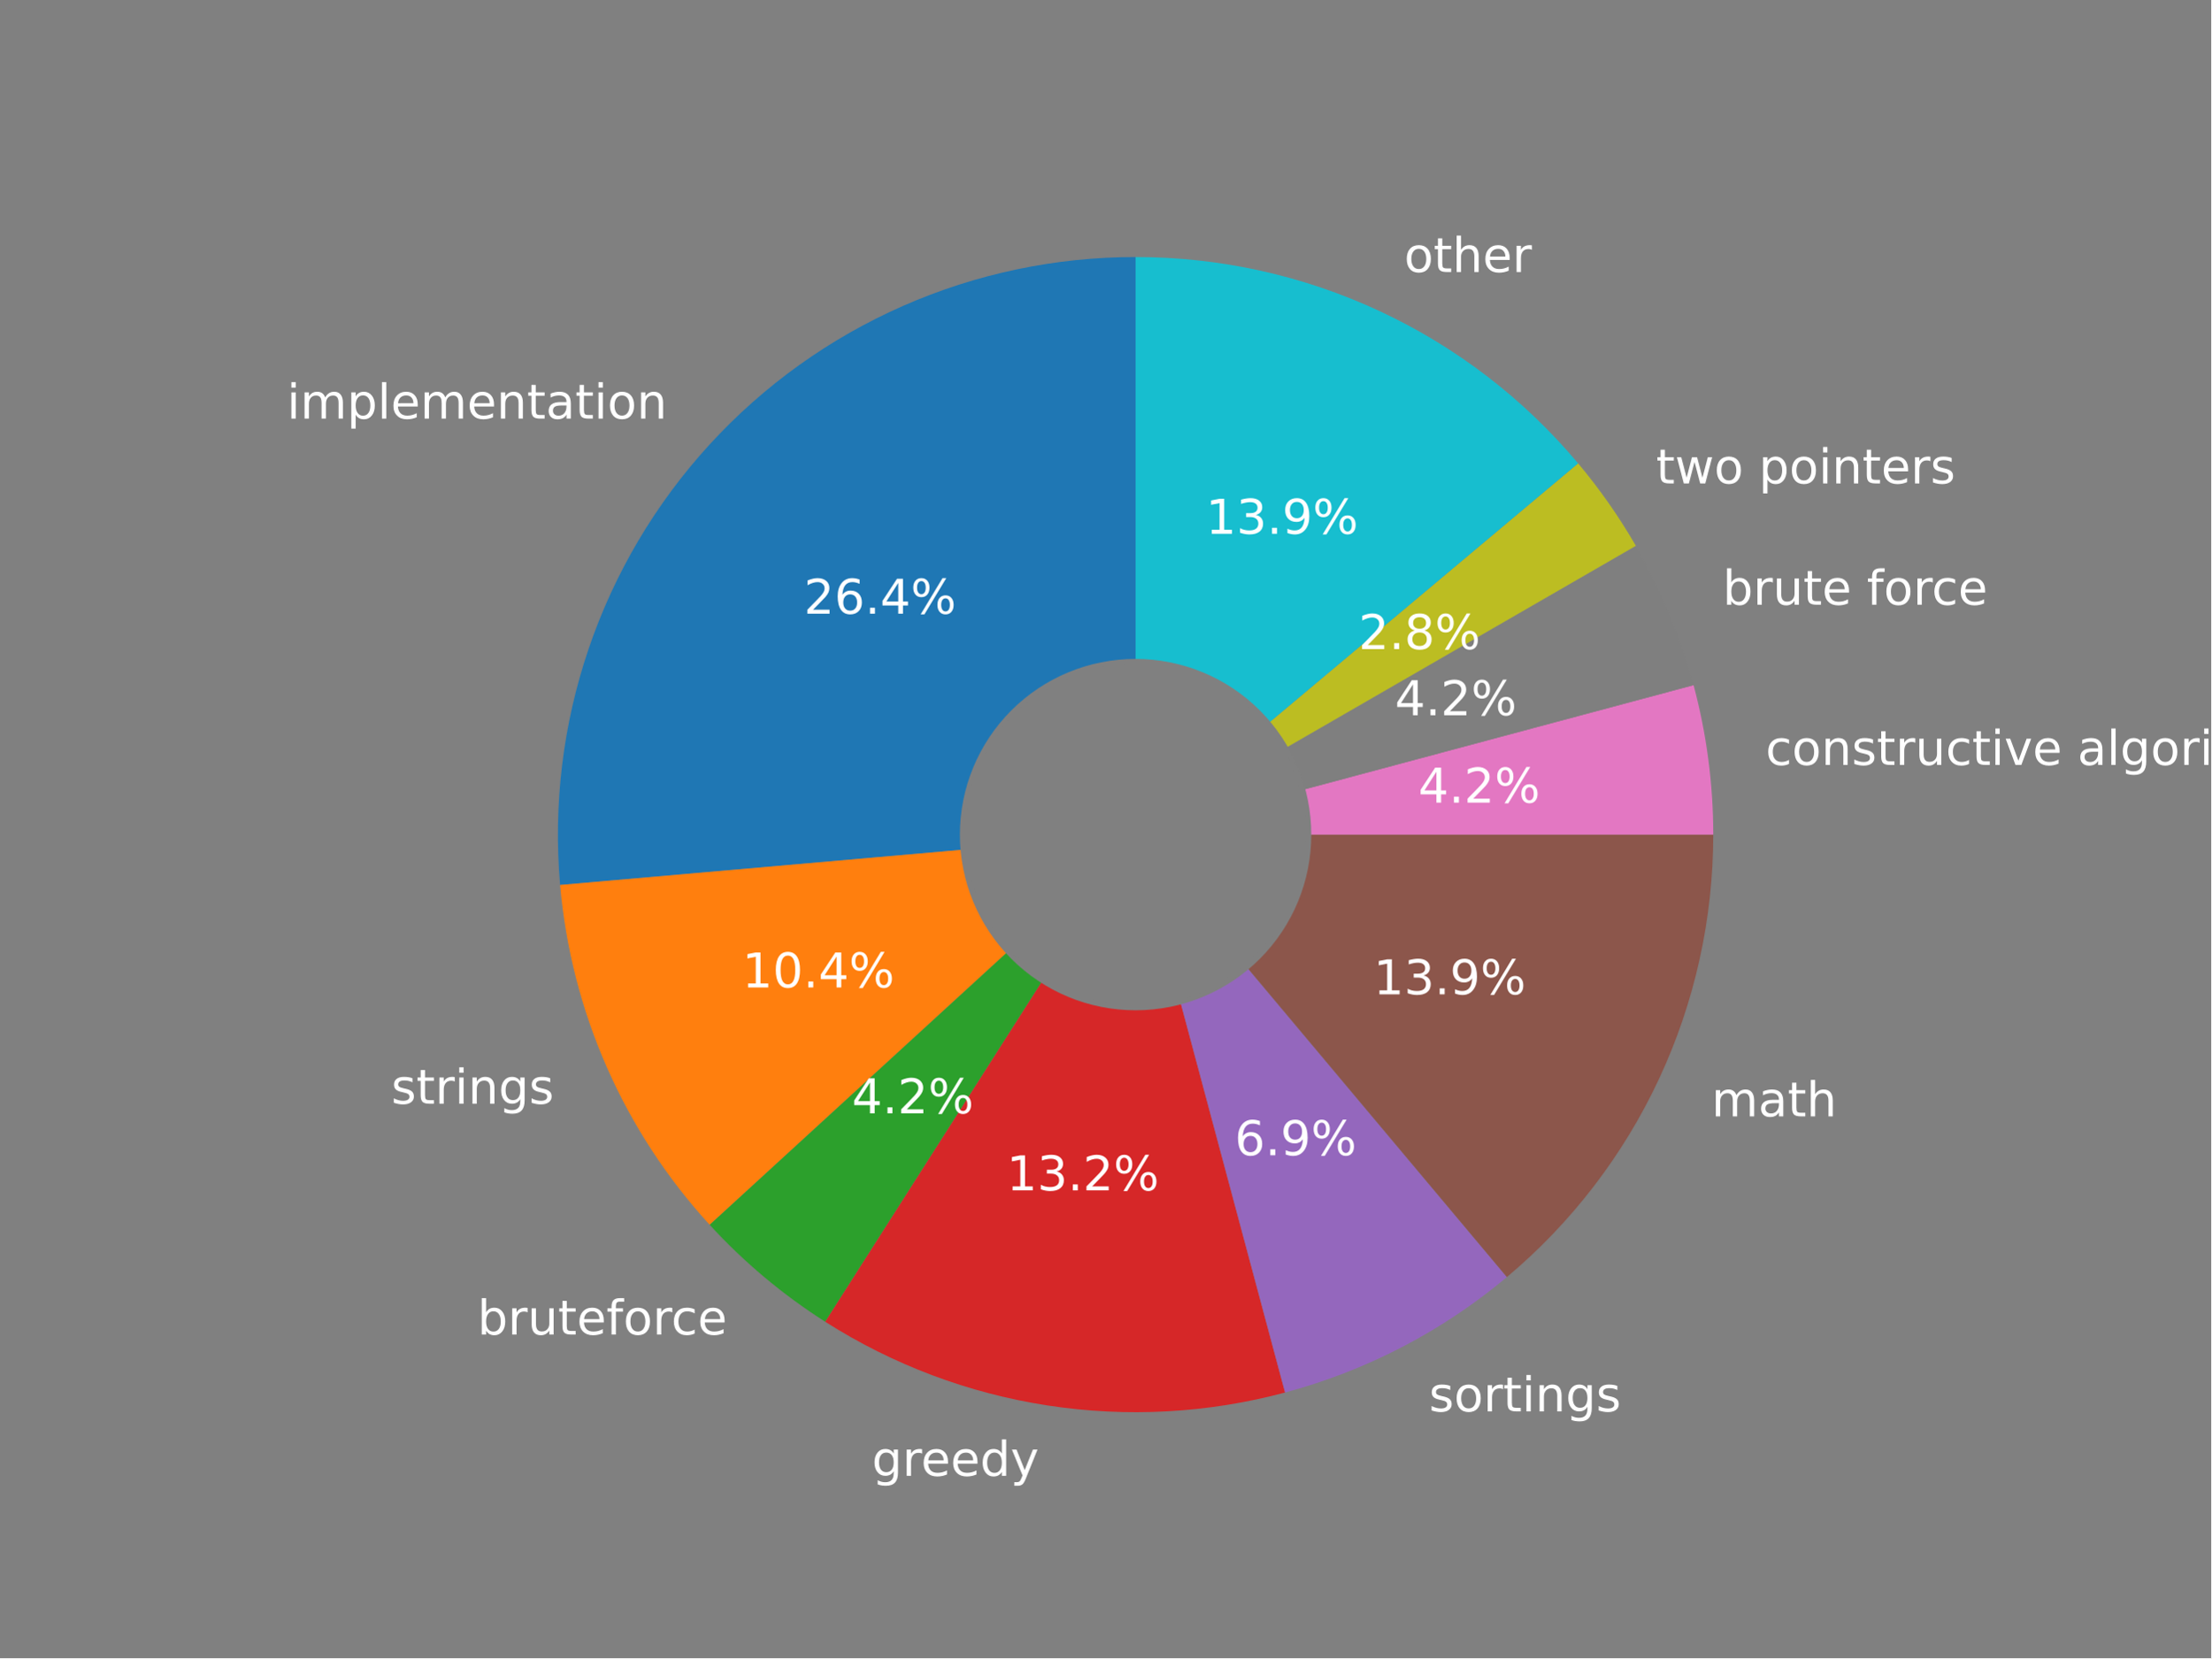
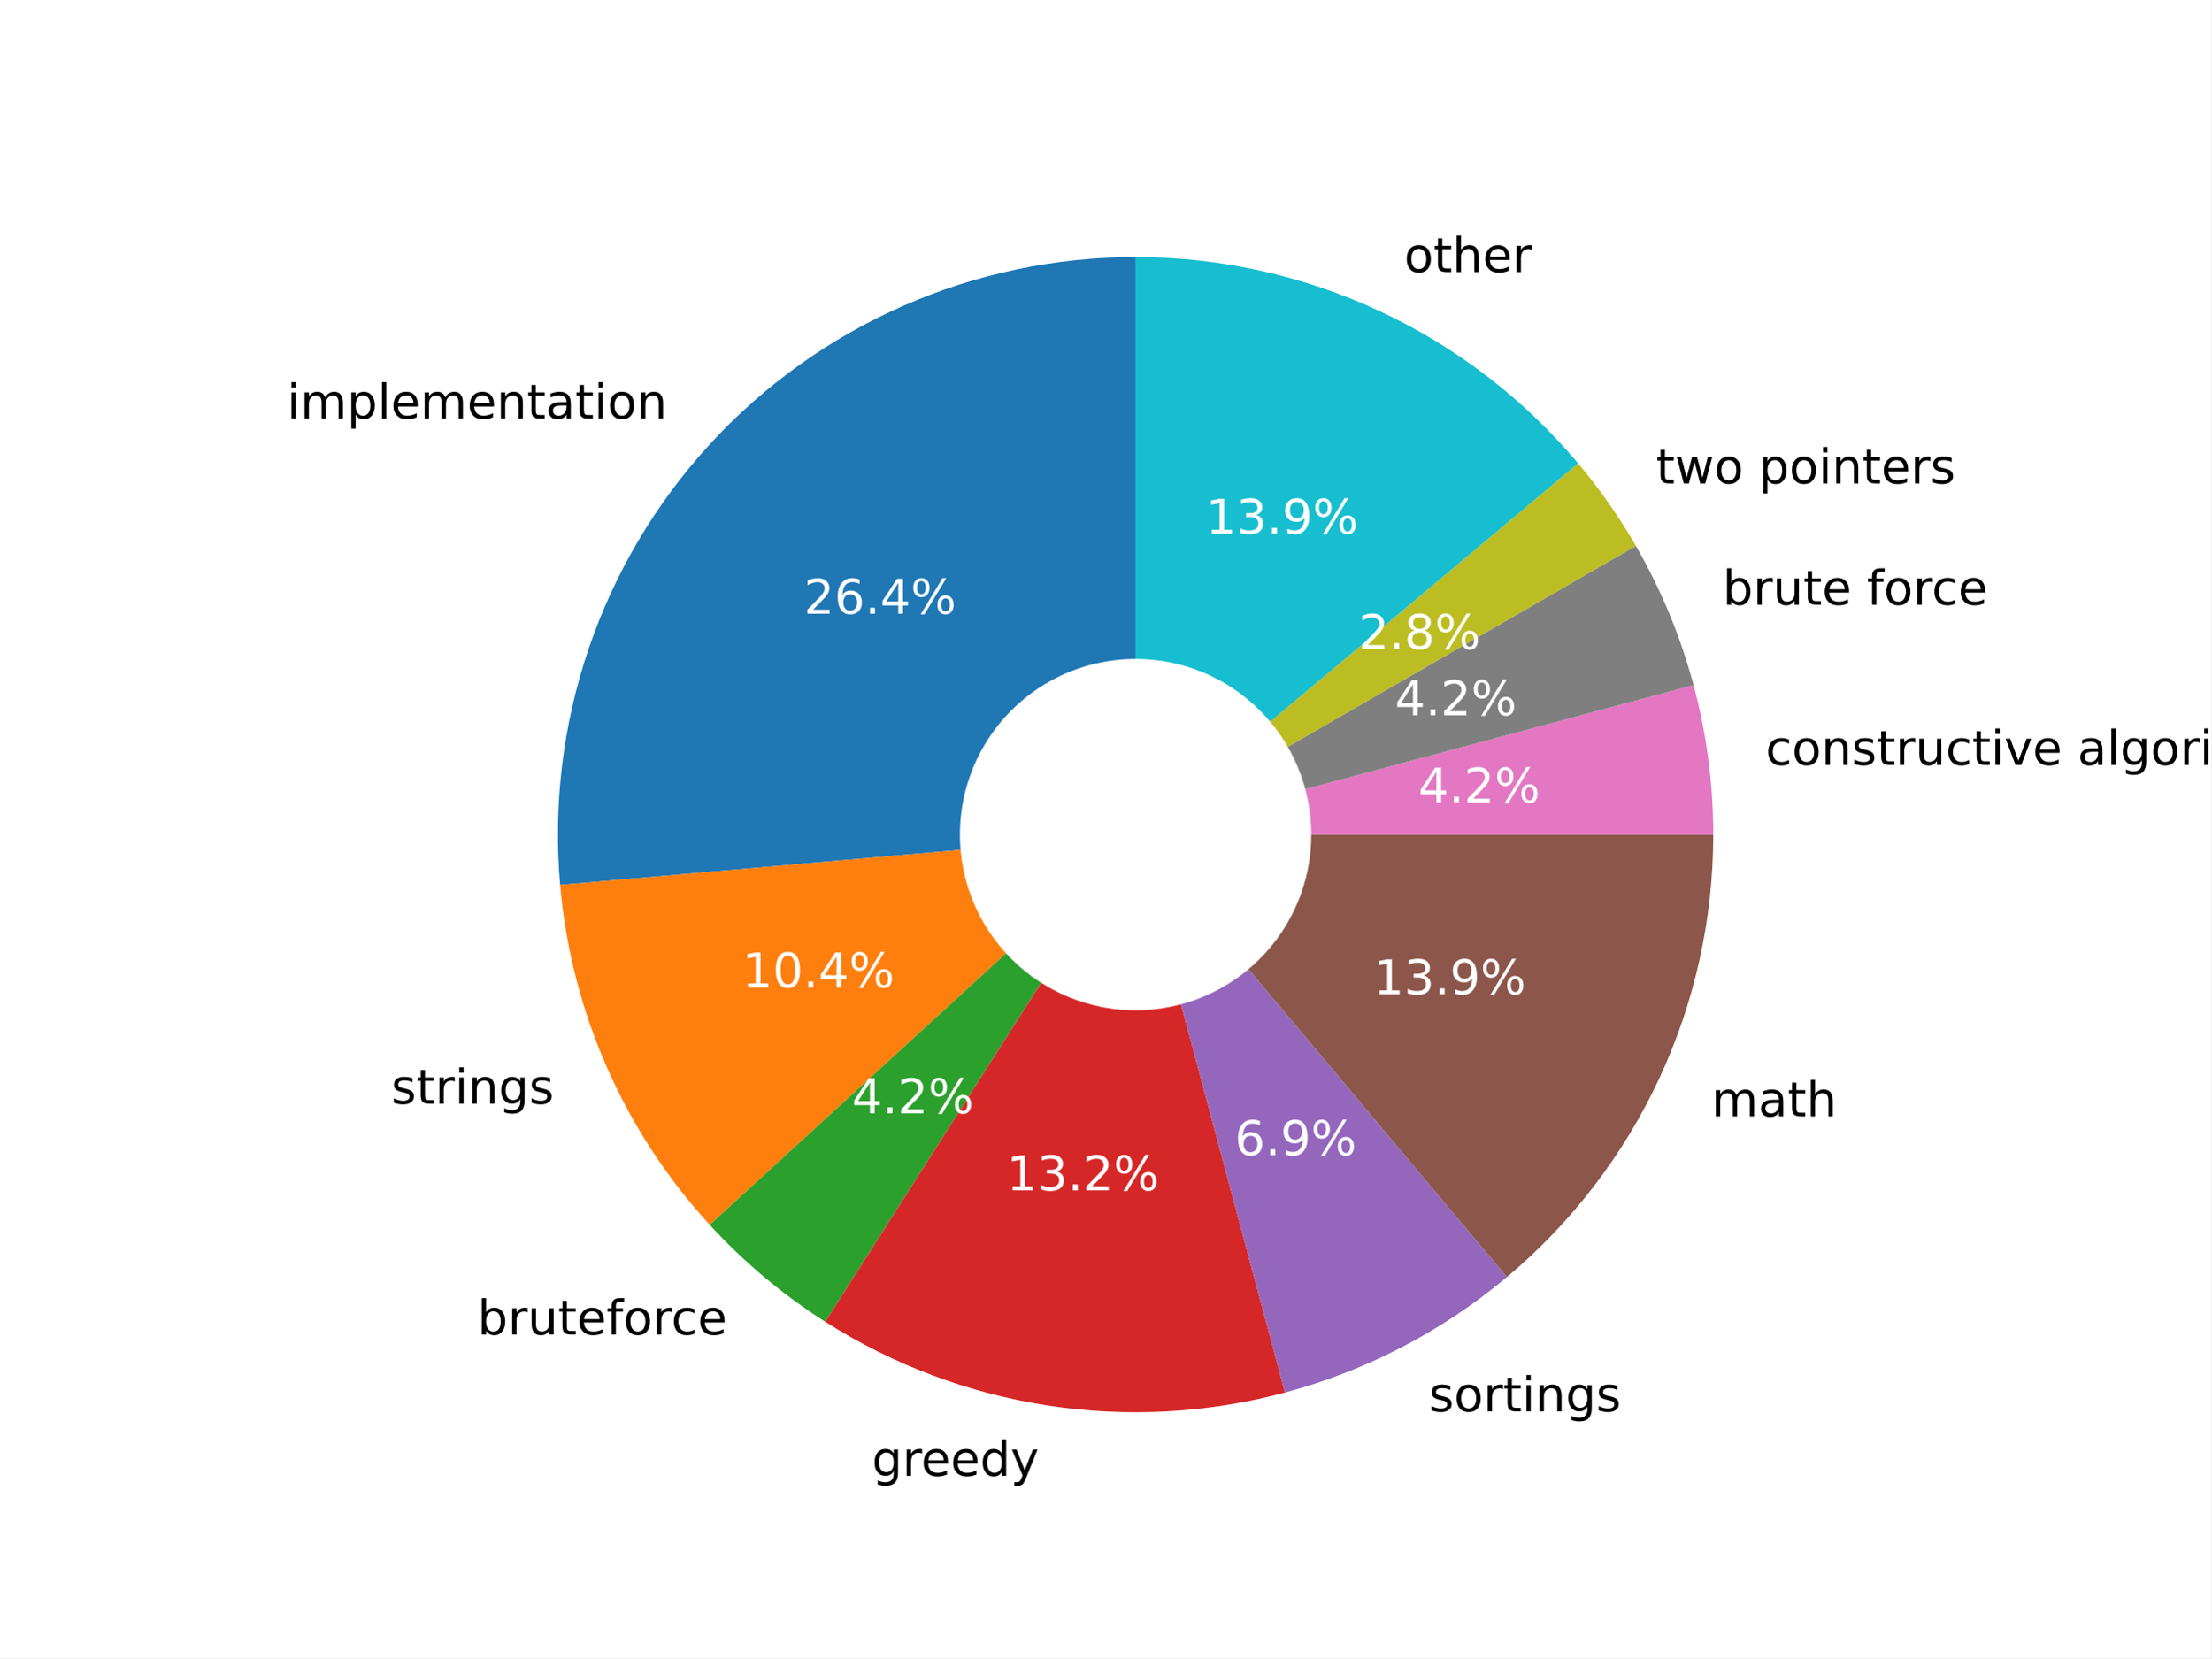
<svg xmlns="http://www.w3.org/2000/svg" xmlns:xlink="http://www.w3.org/1999/xlink" width="460.8pt" height="345.6pt" viewBox="0 0 460.8 345.6" version="1.1">
  <defs>
    <style type="text/css">*{stroke-linejoin: round; stroke-linecap: butt}</style>
  </defs>
  <g id="figure_1">
    <g id="patch_1">
-       <path d="M 0 345.6  L 460.8 345.6  L 460.8 0  L 0 0  z " style="fill: #808080" />
+       <path d="M 0 345.6  L 460.8 345.6  L 460.8 0  L 0 0  z " style="fill: #ffffff" />
    </g>
    <g id="axes_1">
      <g id="patch_2">
        <path d="M 236.658 53.568  C 219.964 53.568 203.452 57.04 188.171 63.764  C 172.891 70.487 159.175 80.316 147.897 92.624  C 136.619 104.932 128.023 119.452 122.657 135.26  C 117.291 151.068 115.271 167.821 116.726 184.452  L 236.658 173.959  L 236.658 53.568  z " style="fill: #1f77b4" />
      </g>
      <g id="patch_3">
        <path d="M 116.726 184.452  C 117.873 197.563 121.162 210.399 126.463 222.446  C 131.764 234.493 139.005 245.59 147.897 255.294  L 236.658 173.959  L 116.726 184.452  z " style="fill: #ff7f0e" />
      </g>
      <g id="patch_4">
        <path d="M 147.897 255.294  C 151.447 259.168 155.247 262.806 159.273 266.184  C 163.298 269.561 167.541 272.672 171.972 275.495  L 236.658 173.959  L 147.897 255.294  z " style="fill: #2ca02c" />
      </g>
      <g id="patch_5">
        <path d="M 171.972 275.495  C 186.052 284.465 201.845 290.409 218.344 292.948  C 234.844 295.488 251.693 294.568 267.818 290.247  L 236.658 173.959  L 171.972 275.495  z " style="fill: #d62728" />
      </g>
      <g id="patch_6">
        <path d="M 267.818 290.247  C 276.283 287.979 284.475 284.793 292.249 280.747  C 300.022 276.7 307.331 271.817 314.044 266.184  L 236.658 173.959  L 267.818 290.247  z " style="fill: #9467bd" />
      </g>
      <g id="patch_7">
        <path d="M 314.044 266.184  C 327.511 254.884 338.34 240.77 345.77 224.838  C 353.199 208.906 357.049 191.538 357.049 173.959  L 236.658 173.959  L 314.044 266.184  z " style="fill: #8c564b" />
      </g>
      <g id="patch_8">
        <path d="M 357.049 173.959  C 357.049 168.704 356.705 163.455 356.019 158.245  C 355.333 153.035 354.307 147.875 352.947 142.799  L 236.658 173.959  L 357.049 173.959  z " style="fill: #e377c2" />
      </g>
      <g id="patch_9">
        <path d="M 352.947 142.799  C 351.587 137.724 349.896 132.742 347.885 127.887  C 345.874 123.032 343.547 118.314 340.92 113.763  L 236.658 173.959  L 352.947 142.799  z " style="fill: #7f7f7f" />
      </g>
      <g id="patch_10">
        <path d="M 340.92 113.763  C 339.169 110.73 337.286 107.775 335.277 104.905  C 333.268 102.036 331.135 99.256 328.883 96.573  L 236.658 173.959  L 340.92 113.763  z " style="fill: #bcbd22" />
      </g>
      <g id="patch_11">
        <path d="M 328.883 96.573  C 317.583 83.107 303.47 72.277 287.538 64.848  C 271.606 57.418 254.238 53.568 236.658 53.568  L 236.658 173.959  L 328.883 96.573  z " style="fill: #17becf" />
      </g>
      <g id="patch_12">
-         <path d="M 236.658 210.076  C 246.237 210.076 255.424 206.271 262.197 199.498  C 268.97 192.725 272.776 183.537 272.776 173.959  C 272.776 164.38 268.97 155.193 262.197 148.42  C 255.424 141.647 246.237 137.842 236.658 137.842  C 227.08 137.842 217.893 141.647 211.12 148.42  C 204.347 155.193 200.541 164.38 200.541 173.959  C 200.541 183.537 204.347 192.725 211.12 199.498  C 217.893 206.271 227.08 210.076 236.658 210.076  z " clip-path="url(#pd925ef302e)" style="fill: #808080; stroke: #808080; stroke-linejoin: miter" />
+         <path d="M 236.658 210.076  C 246.237 210.076 255.424 206.271 262.197 199.498  C 268.97 192.725 272.776 183.537 272.776 173.959  C 272.776 164.38 268.97 155.193 262.197 148.42  C 255.424 141.647 246.237 137.842 236.658 137.842  C 227.08 137.842 217.893 141.647 211.12 148.42  C 204.347 155.193 200.541 164.38 200.541 173.959  C 200.541 183.537 204.347 192.725 211.12 199.498  C 217.893 206.271 227.08 210.076 236.658 210.076  z " clip-path="url(#paedaae0013)" style="fill: #ffffff; stroke: #ffffff; stroke-linejoin: miter" />
      </g>
      <g id="matplotlib.axis_1" />
      <g id="matplotlib.axis_2" />
      <g id="text_1">
-         <g style="fill: #ffffff" transform="translate(59.78805 87.24985)scale(0.1 -0.1)">
+         <g transform="translate(59.78805 87.24985)scale(0.1 -0.1)">
          <defs>
            <path id="DejaVuSans-69" d="M 603 3500  L 1178 3500  L 1178 0  L 603 0  L 603 3500  z M 603 4863  L 1178 4863  L 1178 4134  L 603 4134  L 603 4863  z " transform="scale(0.015625)" />
            <path id="DejaVuSans-6d" d="M 3328 2828  Q 3544 3216 3844 3400  Q 4144 3584 4550 3584  Q 5097 3584 5394 3201  Q 5691 2819 5691 2113  L 5691 0  L 5113 0  L 5113 2094  Q 5113 2597 4934 2840  Q 4756 3084 4391 3084  Q 3944 3084 3684 2787  Q 3425 2491 3425 1978  L 3425 0  L 2847 0  L 2847 2094  Q 2847 2600 2669 2842  Q 2491 3084 2119 3084  Q 1678 3084 1418 2786  Q 1159 2488 1159 1978  L 1159 0  L 581 0  L 581 3500  L 1159 3500  L 1159 2956  Q 1356 3278 1631 3431  Q 1906 3584 2284 3584  Q 2666 3584 2933 3390  Q 3200 3197 3328 2828  z " transform="scale(0.015625)" />
            <path id="DejaVuSans-70" d="M 1159 525  L 1159 -1331  L 581 -1331  L 581 3500  L 1159 3500  L 1159 2969  Q 1341 3281 1617 3432  Q 1894 3584 2278 3584  Q 2916 3584 3314 3078  Q 3713 2572 3713 1747  Q 3713 922 3314 415  Q 2916 -91 2278 -91  Q 1894 -91 1617 61  Q 1341 213 1159 525  z M 3116 1747  Q 3116 2381 2855 2742  Q 2594 3103 2138 3103  Q 1681 3103 1420 2742  Q 1159 2381 1159 1747  Q 1159 1113 1420 752  Q 1681 391 2138 391  Q 2594 391 2855 752  Q 3116 1113 3116 1747  z " transform="scale(0.015625)" />
            <path id="DejaVuSans-6c" d="M 603 4863  L 1178 4863  L 1178 0  L 603 0  L 603 4863  z " transform="scale(0.015625)" />
            <path id="DejaVuSans-65" d="M 3597 1894  L 3597 1613  L 953 1613  Q 991 1019 1311 708  Q 1631 397 2203 397  Q 2534 397 2845 478  Q 3156 559 3463 722  L 3463 178  Q 3153 47 2828 -22  Q 2503 -91 2169 -91  Q 1331 -91 842 396  Q 353 884 353 1716  Q 353 2575 817 3079  Q 1281 3584 2069 3584  Q 2775 3584 3186 3129  Q 3597 2675 3597 1894  z M 3022 2063  Q 3016 2534 2758 2815  Q 2500 3097 2075 3097  Q 1594 3097 1305 2825  Q 1016 2553 972 2059  L 3022 2063  z " transform="scale(0.015625)" />
            <path id="DejaVuSans-6e" d="M 3513 2113  L 3513 0  L 2938 0  L 2938 2094  Q 2938 2591 2744 2837  Q 2550 3084 2163 3084  Q 1697 3084 1428 2787  Q 1159 2491 1159 1978  L 1159 0  L 581 0  L 581 3500  L 1159 3500  L 1159 2956  Q 1366 3272 1645 3428  Q 1925 3584 2291 3584  Q 2894 3584 3203 3211  Q 3513 2838 3513 2113  z " transform="scale(0.015625)" />
            <path id="DejaVuSans-74" d="M 1172 4494  L 1172 3500  L 2356 3500  L 2356 3053  L 1172 3053  L 1172 1153  Q 1172 725 1289 603  Q 1406 481 1766 481  L 2356 481  L 2356 0  L 1766 0  Q 1100 0 847 248  Q 594 497 594 1153  L 594 3053  L 172 3053  L 172 3500  L 594 3500  L 594 4494  L 1172 4494  z " transform="scale(0.015625)" />
            <path id="DejaVuSans-61" d="M 2194 1759  Q 1497 1759 1228 1600  Q 959 1441 959 1056  Q 959 750 1161 570  Q 1363 391 1709 391  Q 2188 391 2477 730  Q 2766 1069 2766 1631  L 2766 1759  L 2194 1759  z M 3341 1997  L 3341 0  L 2766 0  L 2766 531  Q 2569 213 2275 61  Q 1981 -91 1556 -91  Q 1019 -91 701 211  Q 384 513 384 1019  Q 384 1609 779 1909  Q 1175 2209 1959 2209  L 2766 2209  L 2766 2266  Q 2766 2663 2505 2880  Q 2244 3097 1772 3097  Q 1472 3097 1187 3025  Q 903 2953 641 2809  L 641 3341  Q 956 3463 1253 3523  Q 1550 3584 1831 3584  Q 2591 3584 2966 3190  Q 3341 2797 3341 1997  z " transform="scale(0.015625)" />
            <path id="DejaVuSans-6f" d="M 1959 3097  Q 1497 3097 1228 2736  Q 959 2375 959 1747  Q 959 1119 1226 758  Q 1494 397 1959 397  Q 2419 397 2687 759  Q 2956 1122 2956 1747  Q 2956 2369 2687 2733  Q 2419 3097 1959 3097  z M 1959 3584  Q 2709 3584 3137 3096  Q 3566 2609 3566 1747  Q 3566 888 3137 398  Q 2709 -91 1959 -91  Q 1206 -91 779 398  Q 353 888 353 1747  Q 353 2609 779 3096  Q 1206 3584 1959 3584  z " transform="scale(0.015625)" />
          </defs>
          <use xlink:href="#DejaVuSans-69" />
          <use xlink:href="#DejaVuSans-6d" x="27.783" />
          <use xlink:href="#DejaVuSans-70" x="125.195" />
          <use xlink:href="#DejaVuSans-6c" x="188.672" />
          <use xlink:href="#DejaVuSans-65" x="216.455" />
          <use xlink:href="#DejaVuSans-6d" x="277.979" />
          <use xlink:href="#DejaVuSans-65" x="375.391" />
          <use xlink:href="#DejaVuSans-6e" x="436.914" />
          <use xlink:href="#DejaVuSans-74" x="500.293" />
          <use xlink:href="#DejaVuSans-61" x="539.502" />
          <use xlink:href="#DejaVuSans-74" x="600.781" />
          <use xlink:href="#DejaVuSans-69" x="639.99" />
          <use xlink:href="#DejaVuSans-6f" x="667.773" />
          <use xlink:href="#DejaVuSans-6e" x="728.955" />
        </g>
      </g>
      <g id="text_2">
        <g style="fill: #ffffff" transform="translate(167.518 127.9173)scale(0.1 -0.1)">
          <defs>
            <path id="DejaVuSans-32" d="M 1228 531  L 3431 531  L 3431 0  L 469 0  L 469 531  Q 828 903 1448 1529  Q 2069 2156 2228 2338  Q 2531 2678 2651 2914  Q 2772 3150 2772 3378  Q 2772 3750 2511 3984  Q 2250 4219 1831 4219  Q 1534 4219 1204 4116  Q 875 4013 500 3803  L 500 4441  Q 881 4594 1212 4672  Q 1544 4750 1819 4750  Q 2544 4750 2975 4387  Q 3406 4025 3406 3419  Q 3406 3131 3298 2873  Q 3191 2616 2906 2266  Q 2828 2175 2409 1742  Q 1991 1309 1228 531  z " transform="scale(0.015625)" />
            <path id="DejaVuSans-36" d="M 2113 2584  Q 1688 2584 1439 2293  Q 1191 2003 1191 1497  Q 1191 994 1439 701  Q 1688 409 2113 409  Q 2538 409 2786 701  Q 3034 994 3034 1497  Q 3034 2003 2786 2293  Q 2538 2584 2113 2584  z M 3366 4563  L 3366 3988  Q 3128 4100 2886 4159  Q 2644 4219 2406 4219  Q 1781 4219 1451 3797  Q 1122 3375 1075 2522  Q 1259 2794 1537 2939  Q 1816 3084 2150 3084  Q 2853 3084 3261 2657  Q 3669 2231 3669 1497  Q 3669 778 3244 343  Q 2819 -91 2113 -91  Q 1303 -91 875 529  Q 447 1150 447 2328  Q 447 3434 972 4092  Q 1497 4750 2381 4750  Q 2619 4750 2861 4703  Q 3103 4656 3366 4563  z " transform="scale(0.015625)" />
            <path id="DejaVuSans-2e" d="M 684 794  L 1344 794  L 1344 0  L 684 0  L 684 794  z " transform="scale(0.015625)" />
            <path id="DejaVuSans-34" d="M 2419 4116  L 825 1625  L 2419 1625  L 2419 4116  z M 2253 4666  L 3047 4666  L 3047 1625  L 3713 1625  L 3713 1100  L 3047 1100  L 3047 0  L 2419 0  L 2419 1100  L 313 1100  L 313 1709  L 2253 4666  z " transform="scale(0.015625)" />
            <path id="DejaVuSans-25" d="M 4653 2053  Q 4381 2053 4226 1822  Q 4072 1591 4072 1178  Q 4072 772 4226 539  Q 4381 306 4653 306  Q 4919 306 5073 539  Q 5228 772 5228 1178  Q 5228 1588 5073 1820  Q 4919 2053 4653 2053  z M 4653 2450  Q 5147 2450 5437 2106  Q 5728 1763 5728 1178  Q 5728 594 5436 251  Q 5144 -91 4653 -91  Q 4153 -91 3862 251  Q 3572 594 3572 1178  Q 3572 1766 3864 2108  Q 4156 2450 4653 2450  z M 1428 4353  Q 1159 4353 1004 4120  Q 850 3888 850 3481  Q 850 3069 1003 2837  Q 1156 2606 1428 2606  Q 1700 2606 1854 2837  Q 2009 3069 2009 3481  Q 2009 3884 1853 4118  Q 1697 4353 1428 4353  z M 4250 4750  L 4750 4750  L 1831 -91  L 1331 -91  L 4250 4750  z M 1428 4750  Q 1922 4750 2215 4408  Q 2509 4066 2509 3481  Q 2509 2891 2217 2550  Q 1925 2209 1428 2209  Q 931 2209 642 2551  Q 353 2894 353 3481  Q 353 4063 643 4406  Q 934 4750 1428 4750  z " transform="scale(0.015625)" />
          </defs>
          <use xlink:href="#DejaVuSans-32" />
          <use xlink:href="#DejaVuSans-36" x="63.623" />
          <use xlink:href="#DejaVuSans-2e" x="127.246" />
          <use xlink:href="#DejaVuSans-34" x="159.033" />
          <use xlink:href="#DejaVuSans-25" x="222.656" />
        </g>
      </g>
      <g id="text_3">
-         <g style="fill: #ffffff" transform="translate(81.52976 230.0539)scale(0.1 -0.1)">
+         <g transform="translate(81.52976 230.0539)scale(0.1 -0.1)">
          <defs>
            <path id="DejaVuSans-73" d="M 2834 3397  L 2834 2853  Q 2591 2978 2328 3040  Q 2066 3103 1784 3103  Q 1356 3103 1142 2972  Q 928 2841 928 2578  Q 928 2378 1081 2264  Q 1234 2150 1697 2047  L 1894 2003  Q 2506 1872 2764 1633  Q 3022 1394 3022 966  Q 3022 478 2636 193  Q 2250 -91 1575 -91  Q 1294 -91 989 -36  Q 684 19 347 128  L 347 722  Q 666 556 975 473  Q 1284 391 1588 391  Q 1994 391 2212 530  Q 2431 669 2431 922  Q 2431 1156 2273 1281  Q 2116 1406 1581 1522  L 1381 1569  Q 847 1681 609 1914  Q 372 2147 372 2553  Q 372 3047 722 3315  Q 1072 3584 1716 3584  Q 2034 3584 2315 3537  Q 2597 3491 2834 3397  z " transform="scale(0.015625)" />
            <path id="DejaVuSans-72" d="M 2631 2963  Q 2534 3019 2420 3045  Q 2306 3072 2169 3072  Q 1681 3072 1420 2755  Q 1159 2438 1159 1844  L 1159 0  L 581 0  L 581 3500  L 1159 3500  L 1159 2956  Q 1341 3275 1631 3429  Q 1922 3584 2338 3584  Q 2397 3584 2469 3576  Q 2541 3569 2628 3553  L 2631 2963  z " transform="scale(0.015625)" />
            <path id="DejaVuSans-67" d="M 2906 1791  Q 2906 2416 2648 2759  Q 2391 3103 1925 3103  Q 1463 3103 1205 2759  Q 947 2416 947 1791  Q 947 1169 1205 825  Q 1463 481 1925 481  Q 2391 481 2648 825  Q 2906 1169 2906 1791  z M 3481 434  Q 3481 -459 3084 -895  Q 2688 -1331 1869 -1331  Q 1566 -1331 1297 -1286  Q 1028 -1241 775 -1147  L 775 -588  Q 1028 -725 1275 -790  Q 1522 -856 1778 -856  Q 2344 -856 2625 -561  Q 2906 -266 2906 331  L 2906 616  Q 2728 306 2450 153  Q 2172 0 1784 0  Q 1141 0 747 490  Q 353 981 353 1791  Q 353 2603 747 3093  Q 1141 3584 1784 3584  Q 2172 3584 2450 3431  Q 2728 3278 2906 2969  L 2906 3500  L 3481 3500  L 3481 434  z " transform="scale(0.015625)" />
          </defs>
          <use xlink:href="#DejaVuSans-73" />
          <use xlink:href="#DejaVuSans-74" x="52.1" />
          <use xlink:href="#DejaVuSans-72" x="91.309" />
          <use xlink:href="#DejaVuSans-69" x="132.422" />
          <use xlink:href="#DejaVuSans-6e" x="160.205" />
          <use xlink:href="#DejaVuSans-67" x="223.584" />
          <use xlink:href="#DejaVuSans-73" x="287.061" />
        </g>
      </g>
      <g id="text_4">
        <g style="fill: #ffffff" transform="translate(154.6578 205.8104)scale(0.1 -0.1)">
          <defs>
            <path id="DejaVuSans-31" d="M 794 531  L 1825 531  L 1825 4091  L 703 3866  L 703 4441  L 1819 4666  L 2450 4666  L 2450 531  L 3481 531  L 3481 0  L 794 0  L 794 531  z " transform="scale(0.015625)" />
            <path id="DejaVuSans-30" d="M 2034 4250  Q 1547 4250 1301 3770  Q 1056 3291 1056 2328  Q 1056 1369 1301 889  Q 1547 409 2034 409  Q 2525 409 2770 889  Q 3016 1369 3016 2328  Q 3016 3291 2770 3770  Q 2525 4250 2034 4250  z M 2034 4750  Q 2819 4750 3233 4129  Q 3647 3509 3647 2328  Q 3647 1150 3233 529  Q 2819 -91 2034 -91  Q 1250 -91 836 529  Q 422 1150 422 2328  Q 422 3509 836 4129  Q 1250 4750 2034 4750  z " transform="scale(0.015625)" />
          </defs>
          <use xlink:href="#DejaVuSans-31" />
          <use xlink:href="#DejaVuSans-30" x="63.623" />
          <use xlink:href="#DejaVuSans-2e" x="127.246" />
          <use xlink:href="#DejaVuSans-34" x="159.033" />
          <use xlink:href="#DejaVuSans-25" x="222.656" />
        </g>
      </g>
      <g id="text_5">
-         <g style="fill: #ffffff" transform="translate(99.48726 278.1654)scale(0.1 -0.1)">
+         <g transform="translate(99.48726 278.1654)scale(0.1 -0.1)">
          <defs>
            <path id="DejaVuSans-62" d="M 3116 1747  Q 3116 2381 2855 2742  Q 2594 3103 2138 3103  Q 1681 3103 1420 2742  Q 1159 2381 1159 1747  Q 1159 1113 1420 752  Q 1681 391 2138 391  Q 2594 391 2855 752  Q 3116 1113 3116 1747  z M 1159 2969  Q 1341 3281 1617 3432  Q 1894 3584 2278 3584  Q 2916 3584 3314 3078  Q 3713 2572 3713 1747  Q 3713 922 3314 415  Q 2916 -91 2278 -91  Q 1894 -91 1617 61  Q 1341 213 1159 525  L 1159 0  L 581 0  L 581 4863  L 1159 4863  L 1159 2969  z " transform="scale(0.015625)" />
            <path id="DejaVuSans-75" d="M 544 1381  L 544 3500  L 1119 3500  L 1119 1403  Q 1119 906 1312 657  Q 1506 409 1894 409  Q 2359 409 2629 706  Q 2900 1003 2900 1516  L 2900 3500  L 3475 3500  L 3475 0  L 2900 0  L 2900 538  Q 2691 219 2414 64  Q 2138 -91 1772 -91  Q 1169 -91 856 284  Q 544 659 544 1381  z M 1991 3584  L 1991 3584  z " transform="scale(0.015625)" />
            <path id="DejaVuSans-66" d="M 2375 4863  L 2375 4384  L 1825 4384  Q 1516 4384 1395 4259  Q 1275 4134 1275 3809  L 1275 3500  L 2222 3500  L 2222 3053  L 1275 3053  L 1275 0  L 697 0  L 697 3053  L 147 3053  L 147 3500  L 697 3500  L 697 3744  Q 697 4328 969 4595  Q 1241 4863 1831 4863  L 2375 4863  z " transform="scale(0.015625)" />
            <path id="DejaVuSans-63" d="M 3122 3366  L 3122 2828  Q 2878 2963 2633 3030  Q 2388 3097 2138 3097  Q 1578 3097 1268 2742  Q 959 2388 959 1747  Q 959 1106 1268 751  Q 1578 397 2138 397  Q 2388 397 2633 464  Q 2878 531 3122 666  L 3122 134  Q 2881 22 2623 -34  Q 2366 -91 2075 -91  Q 1284 -91 818 406  Q 353 903 353 1747  Q 353 2603 823 3093  Q 1294 3584 2113 3584  Q 2378 3584 2631 3529  Q 2884 3475 3122 3366  z " transform="scale(0.015625)" />
          </defs>
          <use xlink:href="#DejaVuSans-62" />
          <use xlink:href="#DejaVuSans-72" x="63.477" />
          <use xlink:href="#DejaVuSans-75" x="104.59" />
          <use xlink:href="#DejaVuSans-74" x="167.969" />
          <use xlink:href="#DejaVuSans-65" x="207.178" />
          <use xlink:href="#DejaVuSans-66" x="268.701" />
          <use xlink:href="#DejaVuSans-6f" x="303.906" />
          <use xlink:href="#DejaVuSans-72" x="365.088" />
          <use xlink:href="#DejaVuSans-63" x="403.951" />
          <use xlink:href="#DejaVuSans-65" x="458.932" />
        </g>
      </g>
      <g id="text_6">
        <g style="fill: #ffffff" transform="translate(177.5246 232.053)scale(0.1 -0.1)">
          <use xlink:href="#DejaVuSans-34" />
          <use xlink:href="#DejaVuSans-2e" x="63.623" />
          <use xlink:href="#DejaVuSans-32" x="95.41" />
          <use xlink:href="#DejaVuSans-25" x="159.033" />
        </g>
      </g>
      <g id="text_7">
-         <g style="fill: #ffffff" transform="translate(181.7049 307.6068)scale(0.1 -0.1)">
+         <g transform="translate(181.7049 307.6068)scale(0.1 -0.1)">
          <defs>
            <path id="DejaVuSans-64" d="M 2906 2969  L 2906 4863  L 3481 4863  L 3481 0  L 2906 0  L 2906 525  Q 2725 213 2448 61  Q 2172 -91 1784 -91  Q 1150 -91 751 415  Q 353 922 353 1747  Q 353 2572 751 3078  Q 1150 3584 1784 3584  Q 2172 3584 2448 3432  Q 2725 3281 2906 2969  z M 947 1747  Q 947 1113 1208 752  Q 1469 391 1925 391  Q 2381 391 2643 752  Q 2906 1113 2906 1747  Q 2906 2381 2643 2742  Q 2381 3103 1925 3103  Q 1469 3103 1208 2742  Q 947 2381 947 1747  z " transform="scale(0.015625)" />
            <path id="DejaVuSans-79" d="M 2059 -325  Q 1816 -950 1584 -1140  Q 1353 -1331 966 -1331  L 506 -1331  L 506 -850  L 844 -850  Q 1081 -850 1212 -737  Q 1344 -625 1503 -206  L 1606 56  L 191 3500  L 800 3500  L 1894 763  L 2988 3500  L 3597 3500  L 2059 -325  z " transform="scale(0.015625)" />
          </defs>
          <use xlink:href="#DejaVuSans-67" />
          <use xlink:href="#DejaVuSans-72" x="63.477" />
          <use xlink:href="#DejaVuSans-65" x="102.34" />
          <use xlink:href="#DejaVuSans-65" x="163.863" />
          <use xlink:href="#DejaVuSans-64" x="225.387" />
          <use xlink:href="#DejaVuSans-79" x="288.863" />
        </g>
      </g>
      <g id="text_8">
        <g style="fill: #ffffff" transform="translate(209.7863 248.112)scale(0.1 -0.1)">
          <defs>
            <path id="DejaVuSans-33" d="M 2597 2516  Q 3050 2419 3304 2112  Q 3559 1806 3559 1356  Q 3559 666 3084 287  Q 2609 -91 1734 -91  Q 1441 -91 1130 -33  Q 819 25 488 141  L 488 750  Q 750 597 1062 519  Q 1375 441 1716 441  Q 2309 441 2620 675  Q 2931 909 2931 1356  Q 2931 1769 2642 2001  Q 2353 2234 1838 2234  L 1294 2234  L 1294 2753  L 1863 2753  Q 2328 2753 2575 2939  Q 2822 3125 2822 3475  Q 2822 3834 2567 4026  Q 2313 4219 1838 4219  Q 1578 4219 1281 4162  Q 984 4106 628 3988  L 628 4550  Q 988 4650 1302 4700  Q 1616 4750 1894 4750  Q 2613 4750 3031 4423  Q 3450 4097 3450 3541  Q 3450 3153 3228 2886  Q 3006 2619 2597 2516  z " transform="scale(0.015625)" />
          </defs>
          <use xlink:href="#DejaVuSans-31" />
          <use xlink:href="#DejaVuSans-33" x="63.623" />
          <use xlink:href="#DejaVuSans-2e" x="127.246" />
          <use xlink:href="#DejaVuSans-32" x="159.033" />
          <use xlink:href="#DejaVuSans-25" x="222.656" />
        </g>
      </g>
      <g id="text_9">
-         <g style="fill: #ffffff" transform="translate(297.8078 294.1849)scale(0.1 -0.1)">
+         <g transform="translate(297.8078 294.1849)scale(0.1 -0.1)">
          <use xlink:href="#DejaVuSans-73" />
          <use xlink:href="#DejaVuSans-6f" x="52.1" />
          <use xlink:href="#DejaVuSans-72" x="113.281" />
          <use xlink:href="#DejaVuSans-74" x="154.395" />
          <use xlink:href="#DejaVuSans-69" x="193.604" />
          <use xlink:href="#DejaVuSans-6e" x="221.387" />
          <use xlink:href="#DejaVuSans-67" x="284.766" />
          <use xlink:href="#DejaVuSans-73" x="348.242" />
        </g>
      </g>
      <g id="text_10">
        <g style="fill: #ffffff" transform="translate(257.3103 240.791)scale(0.1 -0.1)">
          <defs>
            <path id="DejaVuSans-39" d="M 703 97  L 703 672  Q 941 559 1184 500  Q 1428 441 1663 441  Q 2288 441 2617 861  Q 2947 1281 2994 2138  Q 2813 1869 2534 1725  Q 2256 1581 1919 1581  Q 1219 1581 811 2004  Q 403 2428 403 3163  Q 403 3881 828 4315  Q 1253 4750 1959 4750  Q 2769 4750 3195 4129  Q 3622 3509 3622 2328  Q 3622 1225 3098 567  Q 2575 -91 1691 -91  Q 1453 -91 1209 -44  Q 966 3 703 97  z M 1959 2075  Q 2384 2075 2632 2365  Q 2881 2656 2881 3163  Q 2881 3666 2632 3958  Q 2384 4250 1959 4250  Q 1534 4250 1286 3958  Q 1038 3666 1038 3163  Q 1038 2656 1286 2365  Q 1534 2075 1959 2075  z " transform="scale(0.015625)" />
          </defs>
          <use xlink:href="#DejaVuSans-36" />
          <use xlink:href="#DejaVuSans-2e" x="63.623" />
          <use xlink:href="#DejaVuSans-39" x="95.41" />
          <use xlink:href="#DejaVuSans-25" x="159.033" />
        </g>
      </g>
      <g id="text_11">
-         <g style="fill: #ffffff" transform="translate(356.6807 232.6855)scale(0.1 -0.1)">
+         <g transform="translate(356.6807 232.6855)scale(0.1 -0.1)">
          <defs>
            <path id="DejaVuSans-68" d="M 3513 2113  L 3513 0  L 2938 0  L 2938 2094  Q 2938 2591 2744 2837  Q 2550 3084 2163 3084  Q 1697 3084 1428 2787  Q 1159 2491 1159 1978  L 1159 0  L 581 0  L 581 4863  L 1159 4863  L 1159 2956  Q 1366 3272 1645 3428  Q 1925 3584 2291 3584  Q 2894 3584 3203 3211  Q 3513 2838 3513 2113  z " transform="scale(0.015625)" />
          </defs>
          <use xlink:href="#DejaVuSans-6d" />
          <use xlink:href="#DejaVuSans-61" x="97.412" />
          <use xlink:href="#DejaVuSans-74" x="158.691" />
          <use xlink:href="#DejaVuSans-68" x="197.9" />
        </g>
      </g>
      <g id="text_12">
        <g style="fill: #ffffff" transform="translate(286.2415 207.2458)scale(0.1 -0.1)">
          <use xlink:href="#DejaVuSans-31" />
          <use xlink:href="#DejaVuSans-33" x="63.623" />
          <use xlink:href="#DejaVuSans-2e" x="127.246" />
          <use xlink:href="#DejaVuSans-39" x="159.033" />
          <use xlink:href="#DejaVuSans-25" x="222.656" />
        </g>
      </g>
      <g id="text_13">
-         <g style="fill: #ffffff" transform="translate(367.9554 159.4326)scale(0.1 -0.1)">
+         <g transform="translate(367.9554 159.4326)scale(0.1 -0.1)">
          <defs>
            <path id="DejaVuSans-76" d="M 191 3500  L 800 3500  L 1894 563  L 2988 3500  L 3597 3500  L 2284 0  L 1503 0  L 191 3500  z " transform="scale(0.015625)" />
            <path id="DejaVuSans-20" transform="scale(0.015625)" />
          </defs>
          <use xlink:href="#DejaVuSans-63" />
          <use xlink:href="#DejaVuSans-6f" x="54.98" />
          <use xlink:href="#DejaVuSans-6e" x="116.162" />
          <use xlink:href="#DejaVuSans-73" x="179.541" />
          <use xlink:href="#DejaVuSans-74" x="231.641" />
          <use xlink:href="#DejaVuSans-72" x="270.85" />
          <use xlink:href="#DejaVuSans-75" x="311.963" />
          <use xlink:href="#DejaVuSans-63" x="375.342" />
          <use xlink:href="#DejaVuSans-74" x="430.322" />
          <use xlink:href="#DejaVuSans-69" x="469.531" />
          <use xlink:href="#DejaVuSans-76" x="497.314" />
          <use xlink:href="#DejaVuSans-65" x="556.494" />
          <use xlink:href="#DejaVuSans-20" x="618.018" />
          <use xlink:href="#DejaVuSans-61" x="649.805" />
          <use xlink:href="#DejaVuSans-6c" x="711.084" />
          <use xlink:href="#DejaVuSans-67" x="738.867" />
          <use xlink:href="#DejaVuSans-6f" x="802.344" />
          <use xlink:href="#DejaVuSans-72" x="863.525" />
          <use xlink:href="#DejaVuSans-69" x="904.639" />
          <use xlink:href="#DejaVuSans-74" x="932.422" />
          <use xlink:href="#DejaVuSans-68" x="971.631" />
          <use xlink:href="#DejaVuSans-6d" x="1035.01" />
          <use xlink:href="#DejaVuSans-73" x="1132.422" />
        </g>
      </g>
      <g id="text_14">
        <g style="fill: #ffffff" transform="translate(295.5726 167.2897)scale(0.1 -0.1)">
          <use xlink:href="#DejaVuSans-34" />
          <use xlink:href="#DejaVuSans-2e" x="63.623" />
          <use xlink:href="#DejaVuSans-32" x="95.41" />
          <use xlink:href="#DejaVuSans-25" x="159.033" />
        </g>
      </g>
      <g id="text_15">
-         <g style="fill: #ffffff" transform="translate(359.0077 126.0394)scale(0.1 -0.1)">
+         <g transform="translate(359.0077 126.0394)scale(0.1 -0.1)">
          <use xlink:href="#DejaVuSans-62" />
          <use xlink:href="#DejaVuSans-72" x="63.477" />
          <use xlink:href="#DejaVuSans-75" x="104.59" />
          <use xlink:href="#DejaVuSans-74" x="167.969" />
          <use xlink:href="#DejaVuSans-65" x="207.178" />
          <use xlink:href="#DejaVuSans-20" x="268.701" />
          <use xlink:href="#DejaVuSans-66" x="300.488" />
          <use xlink:href="#DejaVuSans-6f" x="335.693" />
          <use xlink:href="#DejaVuSans-72" x="396.875" />
          <use xlink:href="#DejaVuSans-63" x="435.738" />
          <use xlink:href="#DejaVuSans-65" x="490.719" />
        </g>
      </g>
      <g id="text_16">
        <g style="fill: #ffffff" transform="translate(290.692 149.0752)scale(0.1 -0.1)">
          <use xlink:href="#DejaVuSans-34" />
          <use xlink:href="#DejaVuSans-2e" x="63.623" />
          <use xlink:href="#DejaVuSans-32" x="95.41" />
          <use xlink:href="#DejaVuSans-25" x="159.033" />
        </g>
      </g>
      <g id="text_17">
-         <g style="fill: #ffffff" transform="translate(345.1386 100.7595)scale(0.1 -0.1)">
+         <g transform="translate(345.1386 100.7595)scale(0.1 -0.1)">
          <defs>
            <path id="DejaVuSans-77" d="M 269 3500  L 844 3500  L 1563 769  L 2278 3500  L 2956 3500  L 3675 769  L 4391 3500  L 4966 3500  L 4050 0  L 3372 0  L 2619 2869  L 1863 0  L 1184 0  L 269 3500  z " transform="scale(0.015625)" />
          </defs>
          <use xlink:href="#DejaVuSans-74" />
          <use xlink:href="#DejaVuSans-77" x="39.209" />
          <use xlink:href="#DejaVuSans-6f" x="120.996" />
          <use xlink:href="#DejaVuSans-20" x="182.178" />
          <use xlink:href="#DejaVuSans-70" x="213.965" />
          <use xlink:href="#DejaVuSans-6f" x="277.441" />
          <use xlink:href="#DejaVuSans-69" x="338.623" />
          <use xlink:href="#DejaVuSans-6e" x="366.406" />
          <use xlink:href="#DejaVuSans-74" x="429.785" />
          <use xlink:href="#DejaVuSans-65" x="468.994" />
          <use xlink:href="#DejaVuSans-72" x="530.518" />
          <use xlink:href="#DejaVuSans-73" x="571.631" />
        </g>
      </g>
      <g id="text_18">
        <g style="fill: #ffffff" transform="translate(283.1271 135.2862)scale(0.1 -0.1)">
          <defs>
            <path id="DejaVuSans-38" d="M 2034 2216  Q 1584 2216 1326 1975  Q 1069 1734 1069 1313  Q 1069 891 1326 650  Q 1584 409 2034 409  Q 2484 409 2743 651  Q 3003 894 3003 1313  Q 3003 1734 2745 1975  Q 2488 2216 2034 2216  z M 1403 2484  Q 997 2584 770 2862  Q 544 3141 544 3541  Q 544 4100 942 4425  Q 1341 4750 2034 4750  Q 2731 4750 3128 4425  Q 3525 4100 3525 3541  Q 3525 3141 3298 2862  Q 3072 2584 2669 2484  Q 3125 2378 3379 2068  Q 3634 1759 3634 1313  Q 3634 634 3220 271  Q 2806 -91 2034 -91  Q 1263 -91 848 271  Q 434 634 434 1313  Q 434 1759 690 2068  Q 947 2378 1403 2484  z M 1172 3481  Q 1172 3119 1398 2916  Q 1625 2713 2034 2713  Q 2441 2713 2670 2916  Q 2900 3119 2900 3481  Q 2900 3844 2670 4047  Q 2441 4250 2034 4250  Q 1625 4250 1398 4047  Q 1172 3844 1172 3481  z " transform="scale(0.015625)" />
          </defs>
          <use xlink:href="#DejaVuSans-32" />
          <use xlink:href="#DejaVuSans-2e" x="63.623" />
          <use xlink:href="#DejaVuSans-38" x="95.41" />
          <use xlink:href="#DejaVuSans-25" x="159.033" />
        </g>
      </g>
      <g id="text_19">
-         <g style="fill: #ffffff" transform="translate(292.6257 56.69594)scale(0.1 -0.1)">
+         <g transform="translate(292.6257 56.69594)scale(0.1 -0.1)">
          <use xlink:href="#DejaVuSans-6f" />
          <use xlink:href="#DejaVuSans-74" x="61.182" />
          <use xlink:href="#DejaVuSans-68" x="100.391" />
          <use xlink:href="#DejaVuSans-65" x="163.77" />
          <use xlink:href="#DejaVuSans-72" x="225.293" />
        </g>
      </g>
      <g id="text_20">
        <g style="fill: #ffffff" transform="translate(251.3024 111.2515)scale(0.1 -0.1)">
          <use xlink:href="#DejaVuSans-31" />
          <use xlink:href="#DejaVuSans-33" x="63.623" />
          <use xlink:href="#DejaVuSans-2e" x="127.246" />
          <use xlink:href="#DejaVuSans-39" x="159.033" />
          <use xlink:href="#DejaVuSans-25" x="222.656" />
        </g>
      </g>
    </g>
  </g>
  <defs>
-     <clipPath id="pd925ef302e">
+     <clipPath id="paedaae0013">
      <rect x="57.6" y="41.472" width="357.12" height="266.112" />
    </clipPath>
  </defs>
</svg>
